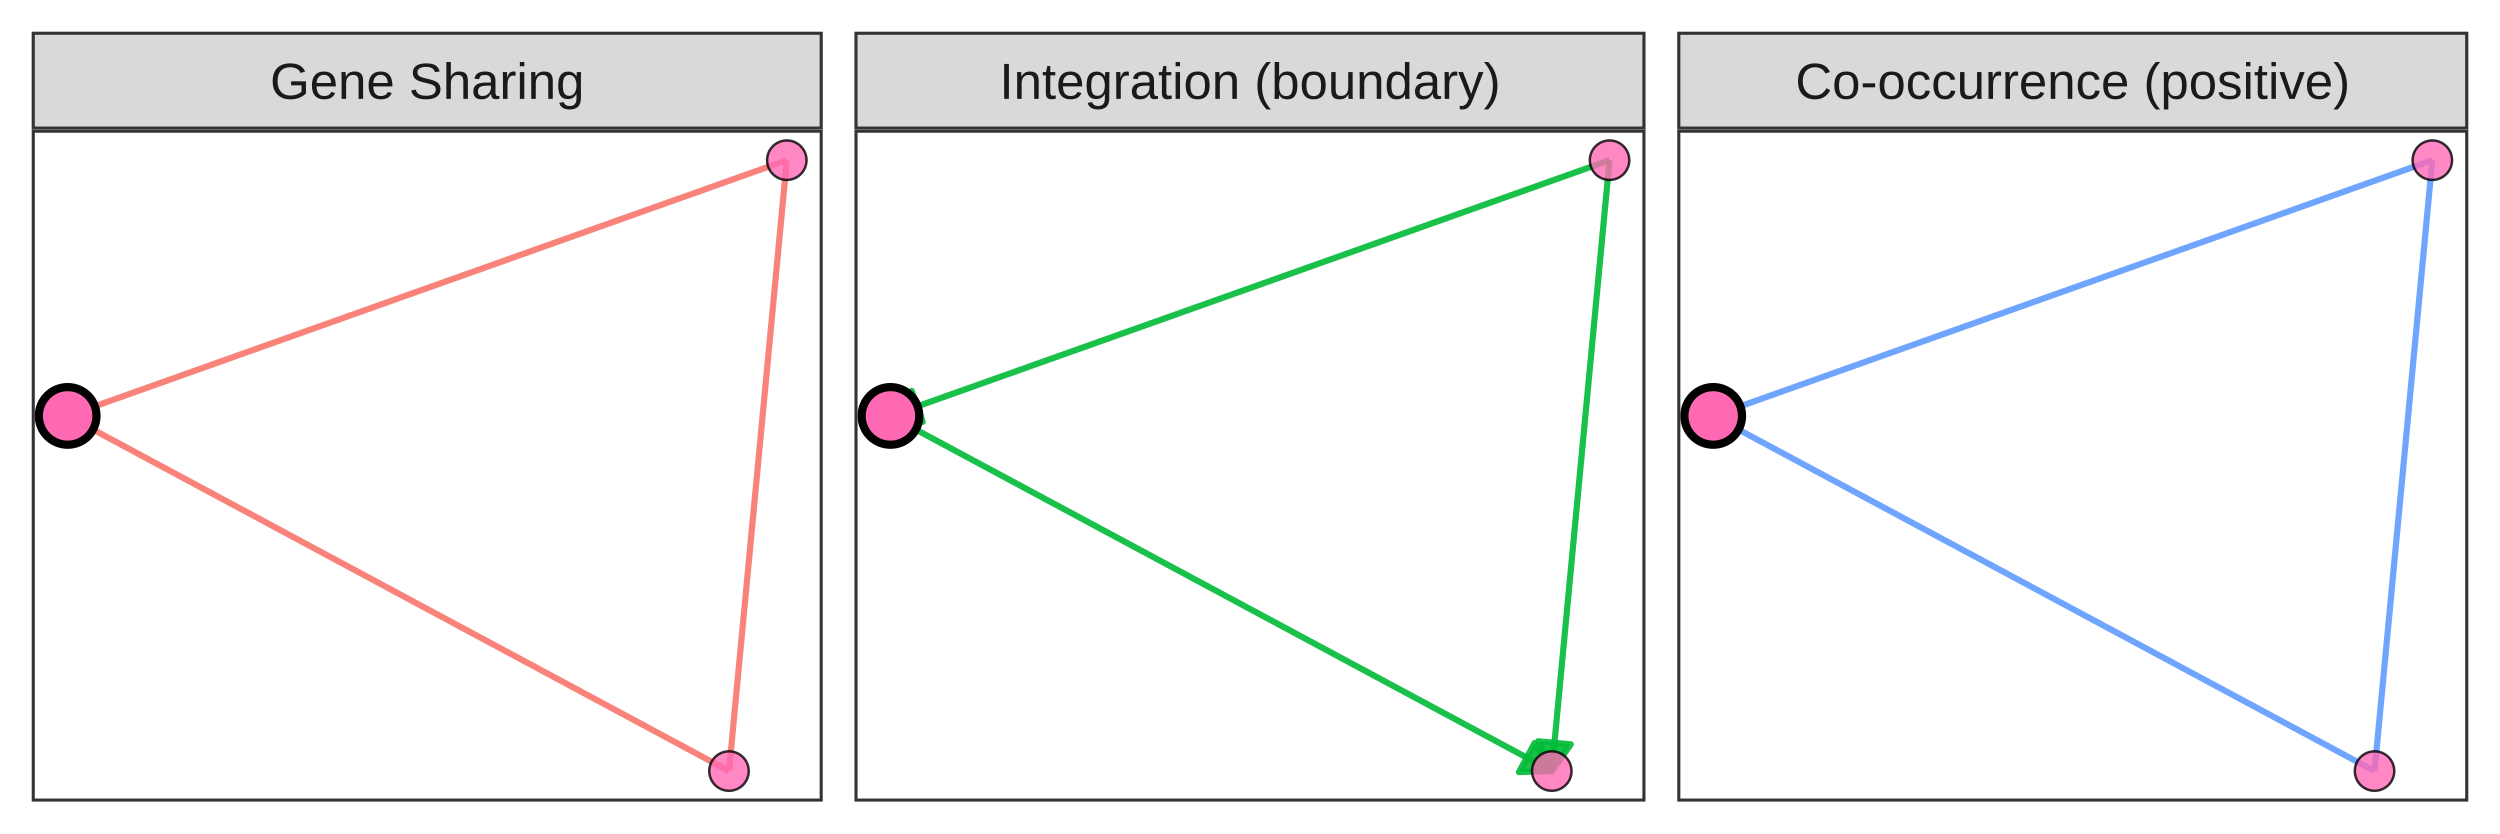
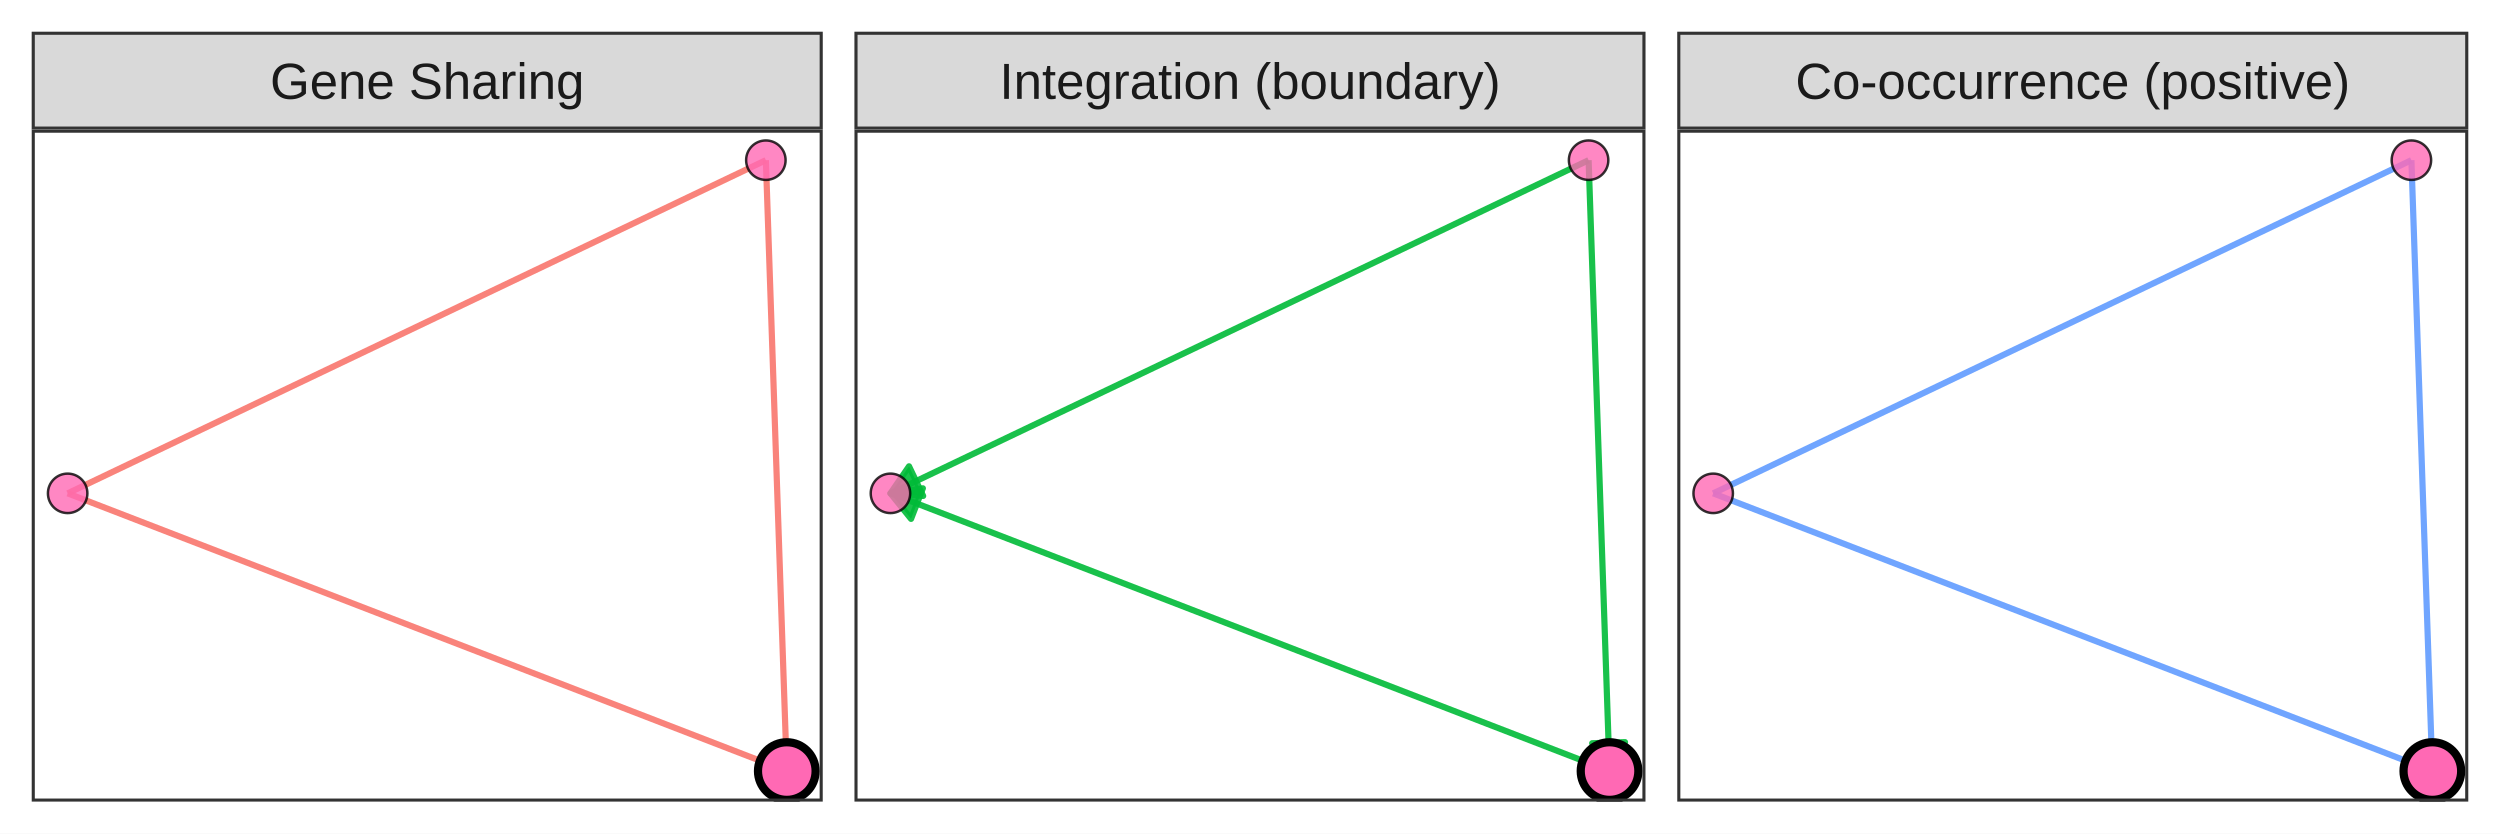
<svg xmlns="http://www.w3.org/2000/svg" width="432.00pt" height="144.00pt" viewBox="0 0 432.00 144.00">
  <g class="svglite">
    <defs>
      <style type="text/css">
    .svglite line, .svglite polyline, .svglite polygon, .svglite path, .svglite rect, .svglite circle {
      fill: none;
      stroke: #000000;
      stroke-linecap: round;
      stroke-linejoin: round;
      stroke-miterlimit: 10.00;
    }
    .svglite text {
      white-space: pre;
    }
    .svglite g.glyphgroup path {
      fill: inherit;
      stroke: none;
    }
  </style>
    </defs>
    <rect width="100%" height="100%" style="stroke: none; fill: #FFFFFF;" />
    <defs>
      <clipPath id="cpMC4wMHw0MzIuMDB8MC4wMHwxNDQuMDA=">
        <rect x="0.00" y="0.00" width="432.00" height="144.00" />
      </clipPath>
    </defs>
    <g clip-path="url(#cpMC4wMHw0MzIuMDB8MC4wMHwxNDQuMDA=)">
      <rect x="0" y="0.00" width="432.00" height="144.00" style="stroke-width: 1.07; stroke: #FFFFFF; fill: #FFFFFF;" />
    </g>
    <defs>
      <clipPath id="cpNS40OHwxNDIuMTd8MjIuNDB8MTM4LjUy">
        <rect x="5.48" y="22.40" width="136.69" height="116.12" />
      </clipPath>
    </defs>
    <g clip-path="url(#cpNS40OHwxNDIuMTd8MjIuNDB8MTM4LjUy)">
      <rect x="5.48" y="22.40" width="136.69" height="116.12" style="stroke-width: 1.07; stroke: none; fill: #FFFFFF;" />
-       <line x1="135.96" y1="27.68" x2="11.69" y2="71.87" style="stroke-width: 1.07; stroke: #F8766D; stroke-opacity: 0.90; stroke-linecap: butt;" />
-       <line x1="135.96" y1="27.68" x2="125.97" y2="133.24" style="stroke-width: 1.07; stroke: #F8766D; stroke-opacity: 0.90; stroke-linecap: butt;" />
-       <line x1="11.69" y1="71.87" x2="125.97" y2="133.24" style="stroke-width: 1.07; stroke: #F8766D; stroke-opacity: 0.90; stroke-linecap: butt;" />
-       <circle cx="135.96" cy="27.68" r="3.41" style="stroke-width: 0.43; stroke: #000000; stroke-opacity: 0.80; fill: #FF69B4; fill-opacity: 0.80;" />
-       <circle cx="11.69" cy="71.87" r="4.98" style="stroke-width: 1.42; fill: #FF69B4;" />
-       <circle cx="125.97" cy="133.24" r="3.41" style="stroke-width: 0.43; stroke: #000000; stroke-opacity: 0.80; fill: #FF69B4; fill-opacity: 0.80;" />
+       <line x1="132.34" y1="27.68" x2="135.96" y2="133.24" style="stroke-width: 1.07; stroke: #F8766D; stroke-opacity: 0.90; stroke-linecap: butt;" />
+       <line x1="132.34" y1="27.68" x2="11.69" y2="85.25" style="stroke-width: 1.07; stroke: #F8766D; stroke-opacity: 0.90; stroke-linecap: butt;" />
+       <line x1="135.96" y1="133.24" x2="11.69" y2="85.25" style="stroke-width: 1.07; stroke: #F8766D; stroke-opacity: 0.90; stroke-linecap: butt;" />
+       <circle cx="132.34" cy="27.68" r="3.41" style="stroke-width: 0.43; stroke: #000000; stroke-opacity: 0.80; fill: #FF69B4; fill-opacity: 0.80;" />
+       <circle cx="135.96" cy="133.24" r="4.98" style="stroke-width: 1.42; fill: #FF69B4;" />
+       <circle cx="11.69" cy="85.25" r="3.41" style="stroke-width: 0.43; stroke: #000000; stroke-opacity: 0.80; fill: #FF69B4; fill-opacity: 0.80;" />
      <rect x="5.48" y="22.40" width="136.69" height="116.12" style="stroke-width: 1.07; stroke: #333333;" />
    </g>
    <g clip-path="url(#cpMC4wMHw0MzIuMDB8MC4wMHwxNDQuMDA=)">
</g>
    <defs>
      <clipPath id="cpMTQ3LjY1fDI4NC4zNXwyMi40MHwxMzguNTI=">
        <rect x="147.65" y="22.40" width="136.69" height="116.12" />
      </clipPath>
    </defs>
    <g clip-path="url(#cpMTQ3LjY1fDI4NC4zNXwyMi40MHwxMzguNTI=)">
      <rect x="147.65" y="22.40" width="136.69" height="116.12" style="stroke-width: 1.07; stroke: none; fill: #FFFFFF;" />
-       <line x1="278.13" y1="27.68" x2="153.87" y2="71.87" style="stroke-width: 1.07; stroke: #00BA38; stroke-opacity: 0.90; stroke-linecap: butt;" />
-       <polygon points="157.54,67.55 153.87,71.87 159.44,72.90 " style="stroke-width: 1.07; stroke: #00BA38; stroke-opacity: 0.90; stroke-linecap: butt; fill: #00BA38; fill-opacity: 0.90;" />
-       <line x1="278.13" y1="27.68" x2="268.15" y2="133.24" style="stroke-width: 1.07; stroke: #00BA38; stroke-opacity: 0.90; stroke-linecap: butt;" />
-       <polygon points="265.79,128.09 268.15,133.24 271.43,128.62 " style="stroke-width: 1.07; stroke: #00BA38; stroke-opacity: 0.90; stroke-linecap: butt; fill: #00BA38; fill-opacity: 0.90;" />
-       <line x1="153.87" y1="71.87" x2="268.15" y2="133.24" style="stroke-width: 1.07; stroke: #00BA38; stroke-opacity: 0.90; stroke-linecap: butt;" />
-       <polygon points="262.48,133.42 268.15,133.24 265.16,128.42 " style="stroke-width: 1.07; stroke: #00BA38; stroke-opacity: 0.90; stroke-linecap: butt; fill: #00BA38; fill-opacity: 0.90;" />
-       <circle cx="278.13" cy="27.68" r="3.41" style="stroke-width: 0.43; stroke: #000000; stroke-opacity: 0.80; fill: #FF69B4; fill-opacity: 0.80;" />
-       <circle cx="153.87" cy="71.87" r="4.98" style="stroke-width: 1.42; fill: #FF69B4;" />
-       <circle cx="268.15" cy="133.24" r="3.41" style="stroke-width: 0.43; stroke: #000000; stroke-opacity: 0.80; fill: #FF69B4; fill-opacity: 0.80;" />
+       <line x1="274.51" y1="27.68" x2="278.13" y2="133.24" style="stroke-width: 1.07; stroke: #00BA38; stroke-opacity: 0.90; stroke-linecap: butt;" />
+       <polygon points="275.13,128.43 278.13,133.24 280.80,128.24 " style="stroke-width: 1.07; stroke: #00BA38; stroke-opacity: 0.90; stroke-linecap: butt; fill: #00BA38; fill-opacity: 0.90;" />
+       <line x1="274.51" y1="27.68" x2="153.87" y2="85.25" style="stroke-width: 1.07; stroke: #00BA38; stroke-opacity: 0.90; stroke-linecap: butt;" />
+       <polygon points="157.08,80.58 153.87,85.25 159.52,85.70 " style="stroke-width: 1.07; stroke: #00BA38; stroke-opacity: 0.90; stroke-linecap: butt; fill: #00BA38; fill-opacity: 0.90;" />
+       <line x1="278.13" y1="133.24" x2="153.87" y2="85.25" style="stroke-width: 1.07; stroke: #00BA38; stroke-opacity: 0.90; stroke-linecap: butt;" />
+       <polygon points="159.47,84.38 153.87,85.25 157.43,89.66 " style="stroke-width: 1.07; stroke: #00BA38; stroke-opacity: 0.90; stroke-linecap: butt; fill: #00BA38; fill-opacity: 0.90;" />
+       <circle cx="274.51" cy="27.68" r="3.41" style="stroke-width: 0.43; stroke: #000000; stroke-opacity: 0.80; fill: #FF69B4; fill-opacity: 0.80;" />
+       <circle cx="278.13" cy="133.24" r="4.98" style="stroke-width: 1.42; fill: #FF69B4;" />
+       <circle cx="153.87" cy="85.25" r="3.41" style="stroke-width: 0.43; stroke: #000000; stroke-opacity: 0.80; fill: #FF69B4; fill-opacity: 0.80;" />
      <rect x="147.65" y="22.40" width="136.69" height="116.12" style="stroke-width: 1.07; stroke: #333333;" />
    </g>
    <g clip-path="url(#cpMC4wMHw0MzIuMDB8MC4wMHwxNDQuMDA=)">
</g>
    <defs>
      <clipPath id="cpMjg5LjgzfDQyNi41MnwyMi40MHwxMzguNTI=">
        <rect x="289.83" y="22.40" width="136.69" height="116.12" />
      </clipPath>
    </defs>
    <g clip-path="url(#cpMjg5LjgzfDQyNi41MnwyMi40MHwxMzguNTI=)">
      <rect x="289.83" y="22.40" width="136.69" height="116.12" style="stroke-width: 1.07; stroke: none; fill: #FFFFFF;" />
-       <line x1="420.31" y1="27.68" x2="296.04" y2="71.87" style="stroke-width: 1.07; stroke: #619CFF; stroke-opacity: 0.90; stroke-linecap: butt;" />
-       <line x1="420.31" y1="27.68" x2="410.32" y2="133.24" style="stroke-width: 1.07; stroke: #619CFF; stroke-opacity: 0.90; stroke-linecap: butt;" />
-       <line x1="296.04" y1="71.87" x2="410.32" y2="133.24" style="stroke-width: 1.07; stroke: #619CFF; stroke-opacity: 0.90; stroke-linecap: butt;" />
-       <circle cx="420.31" cy="27.68" r="3.41" style="stroke-width: 0.43; stroke: #000000; stroke-opacity: 0.80; fill: #FF69B4; fill-opacity: 0.80;" />
-       <circle cx="296.04" cy="71.87" r="4.98" style="stroke-width: 1.42; fill: #FF69B4;" />
-       <circle cx="410.32" cy="133.24" r="3.41" style="stroke-width: 0.43; stroke: #000000; stroke-opacity: 0.80; fill: #FF69B4; fill-opacity: 0.80;" />
+       <line x1="416.69" y1="27.68" x2="420.31" y2="133.24" style="stroke-width: 1.07; stroke: #619CFF; stroke-opacity: 0.90; stroke-linecap: butt;" />
+       <line x1="416.69" y1="27.68" x2="296.04" y2="85.25" style="stroke-width: 1.07; stroke: #619CFF; stroke-opacity: 0.90; stroke-linecap: butt;" />
+       <line x1="420.31" y1="133.24" x2="296.04" y2="85.25" style="stroke-width: 1.07; stroke: #619CFF; stroke-opacity: 0.90; stroke-linecap: butt;" />
+       <circle cx="416.69" cy="27.68" r="3.41" style="stroke-width: 0.43; stroke: #000000; stroke-opacity: 0.80; fill: #FF69B4; fill-opacity: 0.80;" />
+       <circle cx="420.31" cy="133.24" r="4.98" style="stroke-width: 1.42; fill: #FF69B4;" />
+       <circle cx="296.04" cy="85.25" r="3.41" style="stroke-width: 0.43; stroke: #000000; stroke-opacity: 0.80; fill: #FF69B4; fill-opacity: 0.80;" />
      <rect x="289.83" y="22.40" width="136.69" height="116.12" style="stroke-width: 1.07; stroke: #333333;" />
    </g>
    <g clip-path="url(#cpMC4wMHw0MzIuMDB8MC4wMHwxNDQuMDA=)">
</g>
    <defs>
      <clipPath id="cpNS40OHwxNDIuMTd8NS40OHwyMi40MA==">
        <rect x="5.48" y="5.48" width="136.69" height="16.92" />
      </clipPath>
    </defs>
    <g clip-path="url(#cpNS40OHwxNDIuMTd8NS40OHwyMi40MA==)">
      <rect x="5.48" y="5.48" width="136.69" height="16.92" style="stroke-width: 1.07; stroke: #333333; fill: #D9D9D9;" />
      <text x="73.83" y="17.09" text-anchor="middle" style="font-size: 8.80px;fill: #1A1A1A; font-family: &quot;Arial&quot;;" textLength="54.27px" lengthAdjust="spacingAndGlyphs">Gene Sharing</text>
    </g>
    <g clip-path="url(#cpMC4wMHw0MzIuMDB8MC4wMHwxNDQuMDA=)">
</g>
    <defs>
      <clipPath id="cpMTQ3LjY1fDI4NC4zNXw1LjQ4fDIyLjQw">
        <rect x="147.65" y="5.48" width="136.69" height="16.92" />
      </clipPath>
    </defs>
    <g clip-path="url(#cpMTQ3LjY1fDI4NC4zNXw1LjQ4fDIyLjQw)">
      <rect x="147.65" y="5.48" width="136.69" height="16.92" style="stroke-width: 1.07; stroke: #333333; fill: #D9D9D9;" />
      <text x="216.00" y="17.09" text-anchor="middle" style="font-size: 8.80px;fill: #1A1A1A; font-family: &quot;Arial&quot;;" textLength="86.48px" lengthAdjust="spacingAndGlyphs">Integration (boundary)</text>
    </g>
    <g clip-path="url(#cpMC4wMHw0MzIuMDB8MC4wMHwxNDQuMDA=)">
</g>
    <defs>
      <clipPath id="cpMjg5LjgzfDQyNi41Mnw1LjQ4fDIyLjQw">
        <rect x="289.83" y="5.48" width="136.69" height="16.92" />
      </clipPath>
    </defs>
    <g clip-path="url(#cpMjg5LjgzfDQyNi41Mnw1LjQ4fDIyLjQw)">
      <rect x="289.83" y="5.48" width="136.69" height="16.92" style="stroke-width: 1.07; stroke: #333333; fill: #D9D9D9;" />
      <text x="358.17" y="17.09" text-anchor="middle" style="font-size: 8.80px;fill: #1A1A1A; font-family: &quot;Arial&quot;;" textLength="95.80px" lengthAdjust="spacingAndGlyphs">Co-occurrence (positive)</text>
    </g>
    <g clip-path="url(#cpMC4wMHw0MzIuMDB8MC4wMHwxNDQuMDA=)">
</g>
  </g>
</svg>
